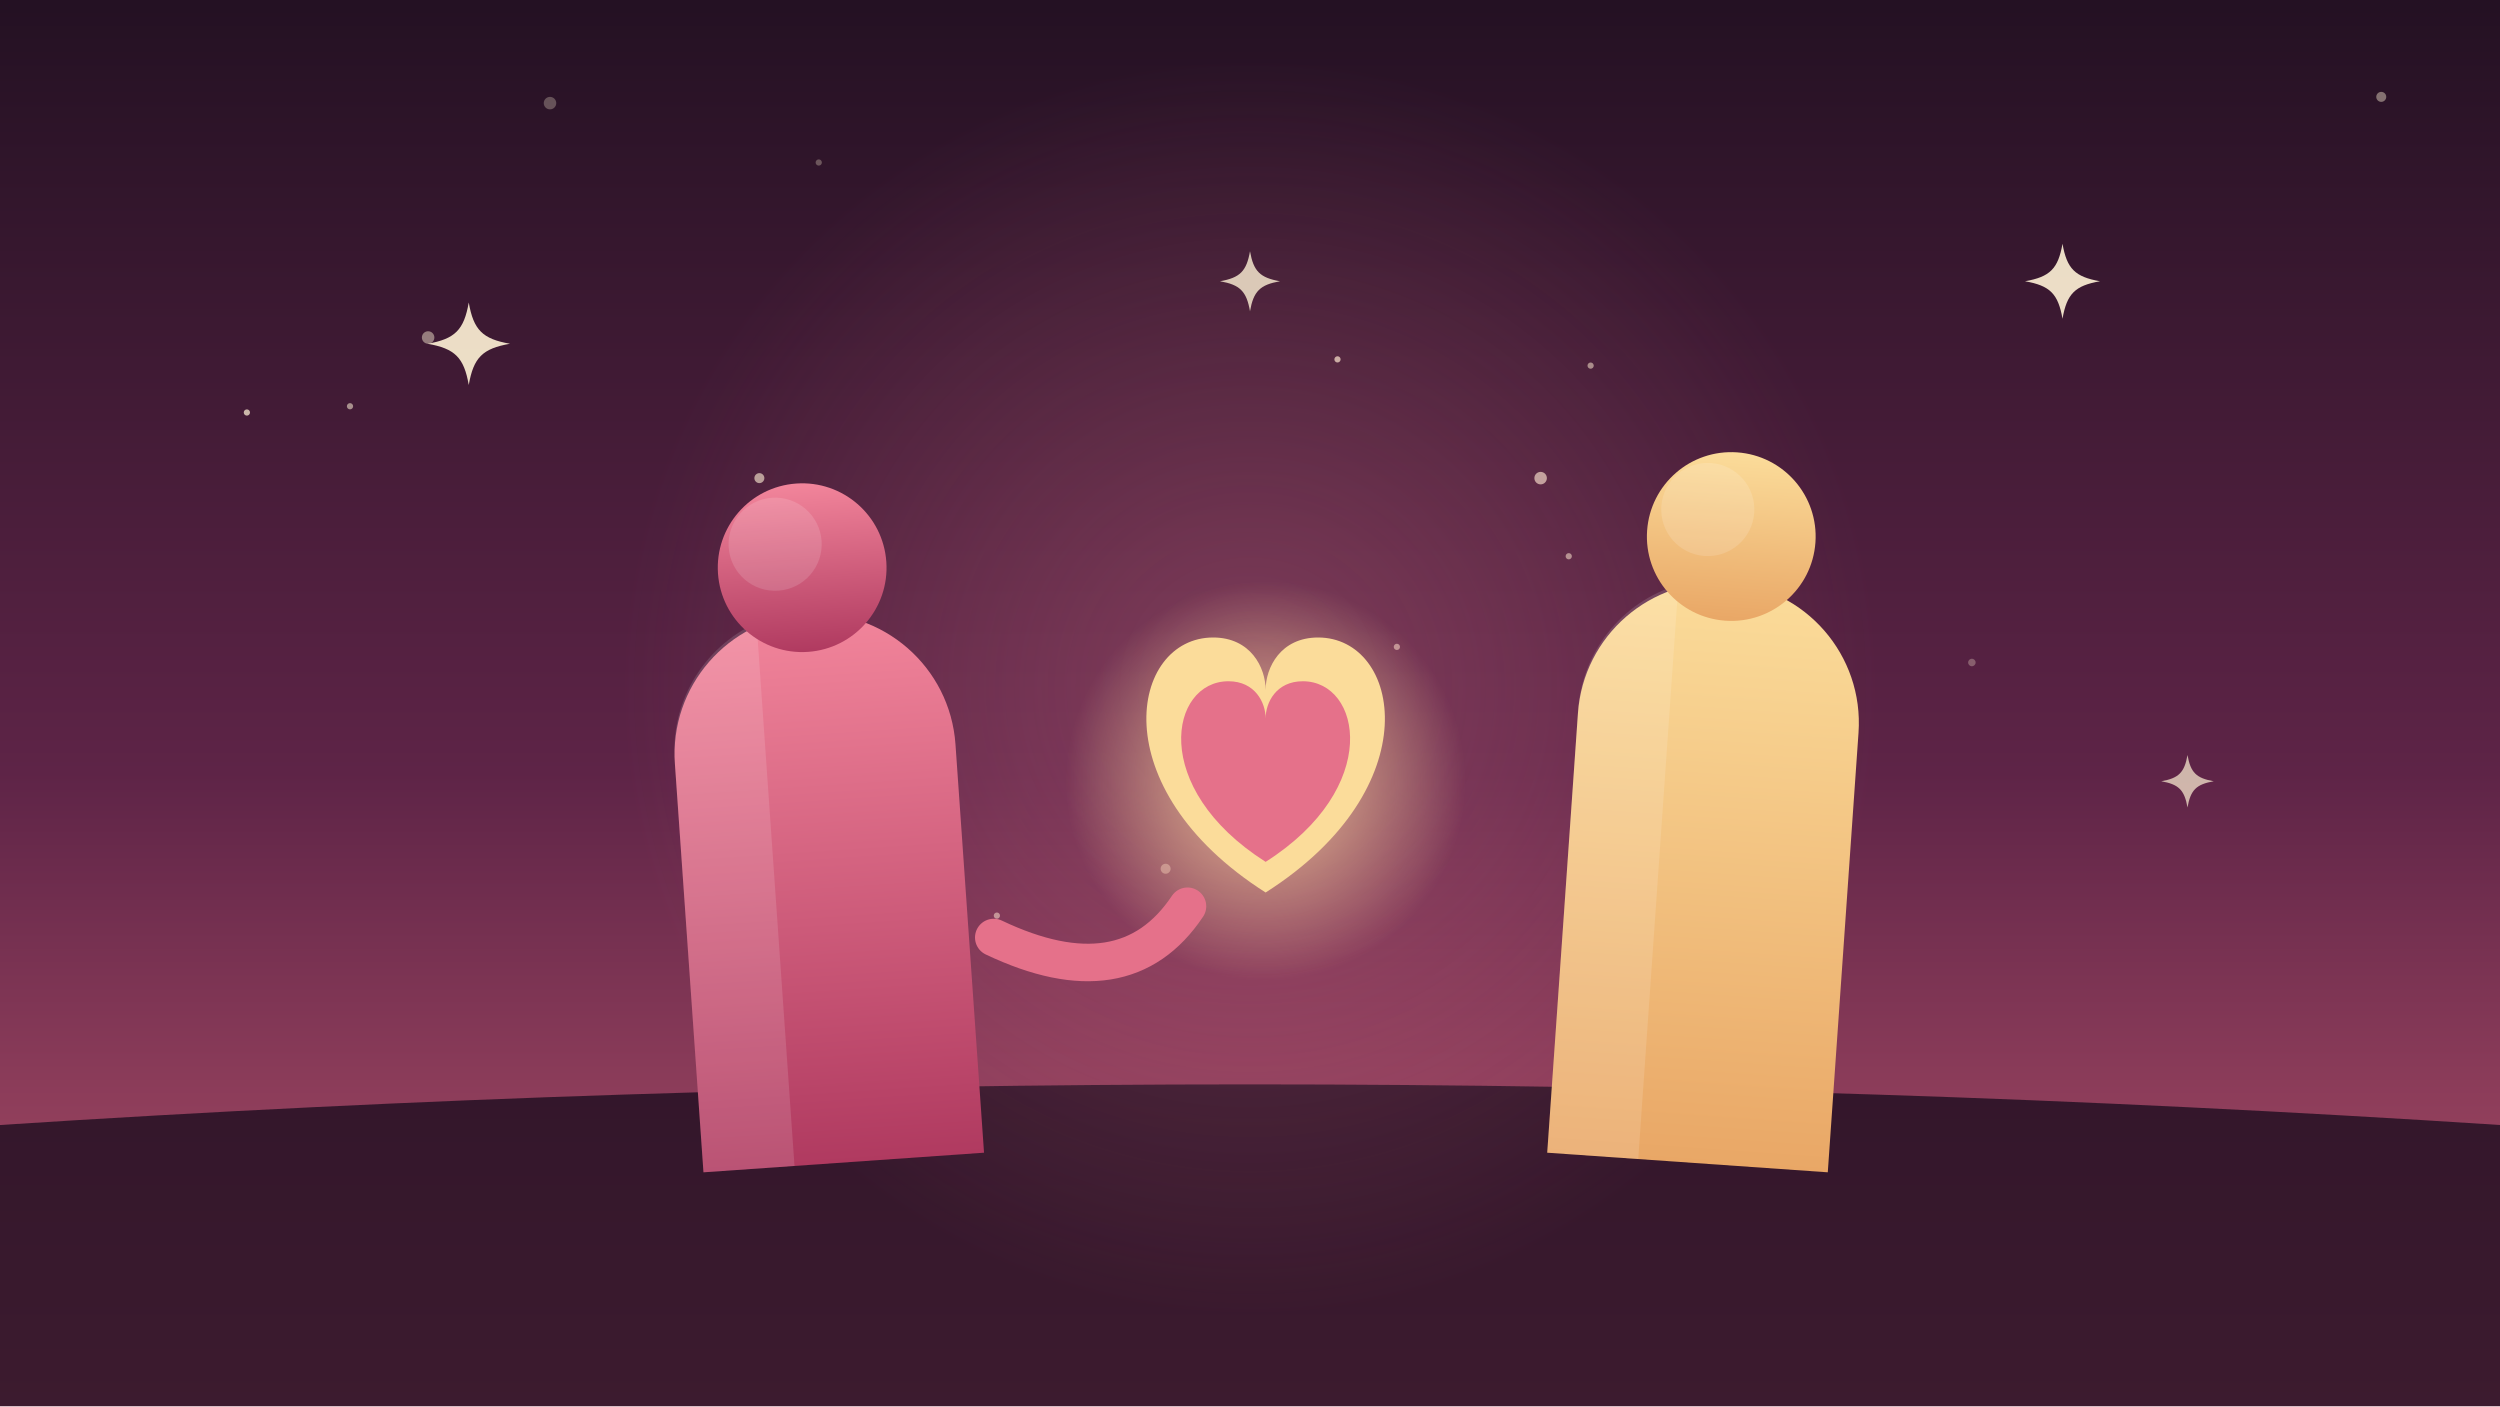
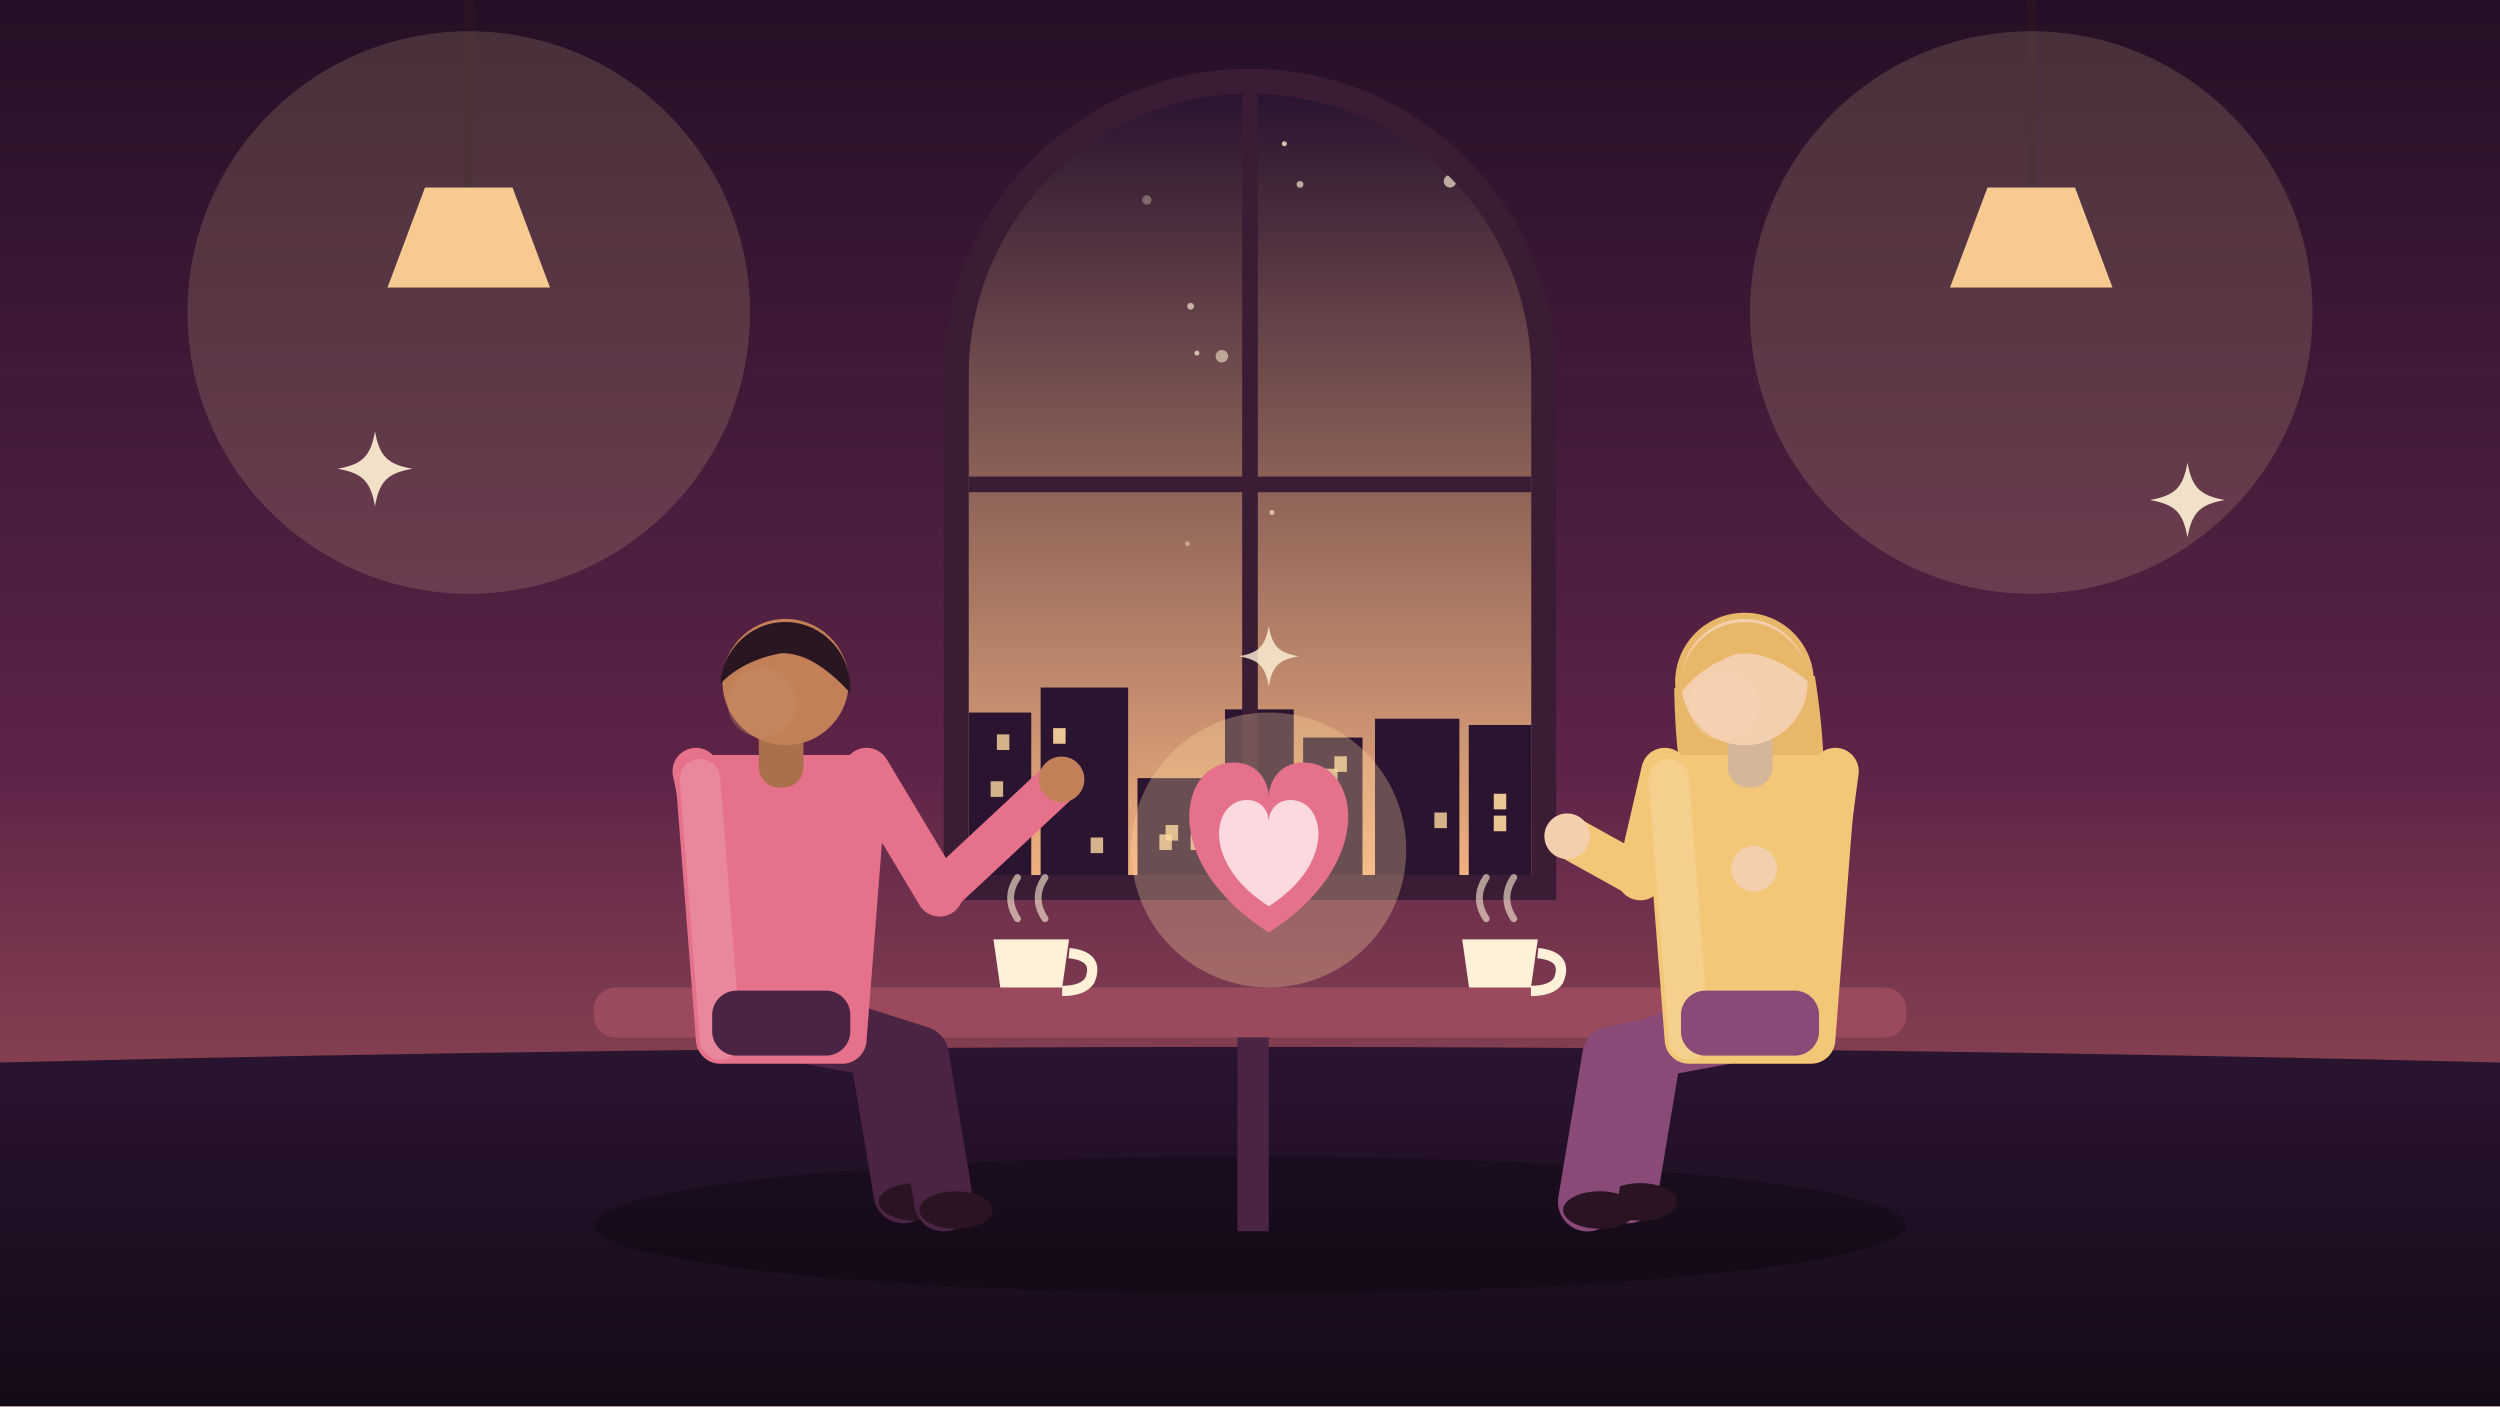
<svg xmlns="http://www.w3.org/2000/svg" viewBox="0 0 800 450" preserveAspectRatio="xMidYMid slice">
  <defs>
-     <linearGradient id="b1g" x1="0" y1="0" x2="0" y2="1">
-       <stop offset="0" stop-color="#fbdc9a" />
-       <stop offset="1" stop-color="#e9a766" />
+     <linearGradient id="b1bg" x1="0" y1="0" x2="0" y2="1">
+       <stop offset="0" stop-color="#241026" />
+       <stop offset=".55" stop-color="#5e2448" />
+       <stop offset="1" stop-color="#b0605a" />
    </linearGradient>
-     <linearGradient id="b1r" x1="0" y1="0" x2="0" y2="1">
-       <stop offset="0" stop-color="#f2859b" />
-       <stop offset="1" stop-color="#b03a60" />
-     </linearGradient>
-     <linearGradient id="b1c" x1="0" y1="0" x2="0" y2="1">
-       <stop offset="0" stop-color="#fff6e6" />
-       <stop offset="1" stop-color="#f0dcc0" />
-     </linearGradient>
-     <radialGradient id="b1glow" cx="50%" cy="50%" r="50%">
-       <stop offset="0" stop-color="#ffd9a0" stop-opacity=".85" />
-       <stop offset="1" stop-color="#ffd9a0" stop-opacity="0" />
-     </radialGradient>
-     <radialGradient id="b1rg" cx="50%" cy="50%" r="50%">
-       <stop offset="0" stop-color="#f2859b" stop-opacity=".8" />
-       <stop offset="1" stop-color="#f2859b" stop-opacity="0" />
-     </radialGradient>
-     <linearGradient id="b1beam" x1="0" y1="0" x2="0" y2="1">
-       <stop offset="0" stop-color="#ffe7b8" stop-opacity=".55" />
-       <stop offset="1" stop-color="#ffe7b8" stop-opacity=".02" />
-     </linearGradient>
-     <filter id="b1blur">
-       <feGaussianBlur stdDeviation="8" />
-     </filter>
  </defs>
-   <linearGradient id="b1bg" x1="0" y1="0" x2="0" y2="1">
-     <stop offset="0" stop-color="#241123" />
-     <stop offset=".55" stop-color="#5e2447" />
-     <stop offset="1" stop-color="#b9546c" />
+   <rect width="800" height="450" fill="url(#b1bg)" />
+   <clipPath id="b1c">
+     <path d="M310 280 V120.0 A90.0 90.0 0 0 1 490 120.0 V280Z" />
+   </clipPath>
+   <linearGradient id="b1s" x1="0" y1="0" x2="0" y2="1">
+     <stop offset="0" stop-color="#2a1430" />
+     <stop offset="1" stop-color="#f0b080" />
  </linearGradient>
-   <rect width="800" height="450" fill="url(#b1bg)" />
-   <circle cx="262" cy="52" r="1.0" fill="#fff3d6" opacity="0.29" />
-   <circle cx="428" cy="115" r="1.0" fill="#fff3d6" opacity="0.70" />
-   <circle cx="176" cy="33" r="2.0" fill="#fff3d6" opacity="0.28" />
-   <circle cx="79" cy="132" r="1.0" fill="#fff3d6" opacity="0.72" />
-   <circle cx="502" cy="178" r="1.0" fill="#fff3d6" opacity="0.54" />
-   <circle cx="319" cy="293" r="1.0" fill="#fff3d6" opacity="0.53" />
-   <circle cx="112" cy="130" r="1.0" fill="#fff3d6" opacity="0.54" />
-   <circle cx="447" cy="207" r="1.0" fill="#fff3d6" opacity="0.54" />
-   <circle cx="509" cy="117" r="1.0" fill="#fff3d6" opacity="0.53" />
-   <circle cx="493" cy="153" r="2.0" fill="#fff3d6" opacity="0.64" />
-   <circle cx="373" cy="278" r="1.6" fill="#fff3d6" opacity="0.40" />
-   <circle cx="631" cy="212" r="1.2" fill="#fff3d6" opacity="0.29" />
-   <circle cx="243" cy="153" r="1.6" fill="#fff3d6" opacity="0.61" />
-   <circle cx="234" cy="294" r="1.0" fill="#fff3d6" opacity="0.51" />
-   <circle cx="137" cy="108" r="2.0" fill="#fff3d6" opacity="0.46" />
-   <circle cx="762" cy="31" r="1.6" fill="#fff3d6" opacity="0.42" />
-   <path d="M0 360 Q400.0 334 800 360 V450 H0Z" fill="#1d0d1f" opacity=".8" />
-   <circle cx="400" cy="220" r="200" fill="url(#b1rg)" opacity=".35" />
-   <g transform="rotate(-4 270 372)">
-     <path d="M225.0 372 V241.0 A45.0 45.0 0 0 1 315.0 241.0 V372 Z" fill="url(#b1r)" />
-     <path d="M225.0 372 V241.0 A45.0 45.0 0 0 1 254.2 197.8 L254.2 372 Z" fill="#fff" opacity=".13" />
-     <circle cx="270" cy="181.2" r="27.0" fill="url(#b1r)" />
-     <circle cx="261.9" cy="173.1" r="14.9" fill="#fff" opacity=".14" />
+   <path d="M302 288 V120.0 A98.0 98.0 0 0 1 498 120.0 V288Z" fill="#3a1c34" />
+   <g clip-path="url(#b1c)">
+     <rect x="310" y="30" width="180" height="250" fill="url(#b1s)" />
+     <circle cx="391" cy="114" r="2.0" fill="#fff3d6" opacity="0.55" />
+     <circle cx="464" cy="58" r="2.0" fill="#fff3d6" opacity="0.65" />
+     <circle cx="453" cy="44" r="1.5" fill="#fff3d6" opacity="0.38" />
+     <circle cx="407" cy="164" r="0.8" fill="#fff3d6" opacity="0.63" />
+     <circle cx="381" cy="98" r="1.1" fill="#fff3d6" opacity="0.64" />
+     <circle cx="460" cy="39" r="0.8" fill="#fff3d6" opacity="0.40" />
+     <circle cx="354" cy="35" r="2.0" fill="#fff3d6" opacity="0.48" />
+     <circle cx="416" cy="59" r="1.1" fill="#fff3d6" opacity="0.65" />
+     <circle cx="400" cy="129" r="2.0" fill="#fff3d6" opacity="0.66" />
+     <circle cx="383" cy="113" r="0.8" fill="#fff3d6" opacity="0.69" />
+     <circle cx="367" cy="64" r="1.5" fill="#fff3d6" opacity="0.32" />
+     <circle cx="411" cy="46" r="0.8" fill="#fff3d6" opacity="0.77" />
+     <circle cx="380" cy="174" r="0.8" fill="#fff3d6" opacity="0.42" />
+     <circle cx="477" cy="38" r="2.0" fill="#fff3d6" opacity="0.84" />
+     <rect x="310" y="228" width="20" height="52" fill="#2a1430" />
+     <rect x="317" y="250" width="4" height="5" fill="#ffd9a0" opacity="0.8" />
+     <rect x="321" y="260" width="4" height="5" fill="#ffd9a0" opacity="0" />
+     <rect x="319" y="235" width="4" height="5" fill="#ffd9a0" opacity="0.8" />
+     <rect x="333" y="220" width="28" height="60" fill="#2a1430" />
+     <rect x="352" y="252" width="4" height="5" fill="#ffd9a0" opacity="0" />
+     <rect x="349" y="268" width="4" height="5" fill="#ffd9a0" opacity="0.8" />
+     <rect x="337" y="233" width="4" height="5" fill="#ffd9a0" opacity="0.9" />
+     <rect x="364" y="249" width="25" height="31" fill="#2a1430" />
+     <rect x="373" y="264" width="4" height="5" fill="#ffd9a0" opacity="0.8" />
+     <rect x="381" y="267" width="4" height="5" fill="#ffd9a0" opacity="0.8" />
+     <rect x="371" y="267" width="4" height="5" fill="#ffd9a0" opacity="0.8" />
+     <rect x="392" y="227" width="22" height="53" fill="#2a1430" />
+     <rect x="397" y="254" width="4" height="5" fill="#ffd9a0" opacity="0.9" />
+     <rect x="396" y="269" width="4" height="5" fill="#ffd9a0" opacity="0" />
+     <rect x="401" y="241" width="4" height="5" fill="#ffd9a0" opacity="0" />
+     <rect x="417" y="236" width="19" height="44" fill="#2a1430" />
+     <rect x="424" y="246" width="4" height="5" fill="#ffd9a0" opacity="0.8" />
+     <rect x="427" y="242" width="4" height="5" fill="#ffd9a0" opacity="0.8" />
+     <rect x="421" y="265" width="4" height="5" fill="#ffd9a0" opacity="0.9" />
+     <rect x="440" y="230" width="27" height="50" fill="#2a1430" />
+     <rect x="453" y="253" width="4" height="5" fill="#ffd9a0" opacity="0" />
+     <rect x="459" y="260" width="4" height="5" fill="#ffd9a0" opacity="0.8" />
+     <rect x="457" y="237" width="4" height="5" fill="#ffd9a0" opacity="0" />
+     <rect x="470" y="232" width="25" height="48" fill="#2a1430" />
+     <rect x="478" y="254" width="4" height="5" fill="#ffd9a0" opacity="0.9" />
+     <rect x="482" y="264" width="4" height="5" fill="#ffd9a0" opacity="0" />
+     <rect x="478" y="261" width="4" height="5" fill="#ffd9a0" opacity="0.9" />
  </g>
-   <g transform="rotate(4 540 372)">
-     <path d="M495.0 372 V231.0 A45.0 45.0 0 0 1 585.0 231.0 V372 Z" fill="url(#b1g)" />
-     <path d="M495.0 372 V231.0 A45.0 45.0 0 0 1 524.2 187.8 L524.2 372 Z" fill="#fff" opacity=".13" />
-     <circle cx="540" cy="171.2" r="27.0" fill="url(#b1g)" />
-     <circle cx="531.9" cy="163.1" r="14.9" fill="#fff" opacity=".14" />
+   <path d="M400.0 30 V280" stroke="#3a1c34" stroke-width="5" />
+   <path d="M310 155.0 H490" stroke="#3a1c34" stroke-width="5" />
+   <linearGradient id="fl340" x1="0" y1="0" x2="0" y2="1">
+     <stop offset="0" stop-color="#2a1430" />
+     <stop offset="1" stop-color="#150a18" />
+   </linearGradient>
+   <path d="M0 340 Q400.0 330 800 340 V450 H0Z" fill="url(#fl340)" />
+   <circle cx="150" cy="60" r="0" />
+   <rect x="148.5" y="0" width="3" height="60" fill="#2a1424" />
+   <path d="M124 92 L136 60 H164 L176 92Z" fill="#f6c790" />
+   <circle cx="150" cy="100" r="90" fill="#ffd9a0" opacity=".16" />
+   <rect x="648.5" y="0" width="3" height="60" fill="#2a1424" />
+   <path d="M624 92 L636 60 H664 L676 92Z" fill="#f6c790" />
+   <circle cx="650" cy="100" r="90" fill="#ffd9a0" opacity=".16" />
+   <ellipse cx="400" cy="392" rx="210" ry="22" fill="#000" opacity=".25" />
+   <rect x="190" y="316" width="420" height="16" rx="7" fill="#9a4a5c" />
+   <rect x="396" y="332" width="10" height="62" fill="#4a2442" />
+   <g transform="translate(250 330) scale(1 1) translate(-250 -330)">
+     <g transform="rotate(0 250 330)">
+       <g transform="rotate(4 250 238.3)" />
+       <path d="M238.3 327.4 L281.2 335.2 L289.0 382.0" stroke="#4a2442" stroke-width="18.9" fill="none" stroke-linecap="round" stroke-linejoin="round" />
+       <ellipse cx="292.9" cy="384.6" rx="11.7" ry="6.0" fill="#2a1424" />
+       <path d="M261.7 327.4 L294.2 337.8 L302.0 384.6" stroke="#4a2442" stroke-width="18.9" fill="none" stroke-linecap="round" stroke-linejoin="round" />
+       <ellipse cx="305.9" cy="387.2" rx="11.7" ry="6.0" fill="#2a1424" />
+       <path d="M222.7 246.8 L230.5 283.2" stroke="#e5718a" stroke-width="15.0" fill="none" stroke-linecap="round" stroke-linejoin="round" />
+       <path d="M230.5 283.2 L261.7 257.2" stroke="#e5718a" stroke-width="13.7" fill="none" stroke-linecap="round" stroke-linejoin="round" />
+       <circle cx="261.7" cy="257.2" r="7.3" fill="#c27f58" />
+       <path d="M224.0 249.4 L276.0 249.4 L269.5 332.6 L230.5 332.6Z" fill="#e5718a" stroke="#e5718a" stroke-width="15.6" stroke-linejoin="round" />
+       <path d="M224.0 249.4 L230.5 332.6" stroke="#fff" stroke-opacity=".16" stroke-width="13.0" stroke-linecap="round" />
+       <rect x="227.9" y="317.0" width="44.2" height="20.8" rx="7.8" fill="#4a2442" />
+       <path d="M277.3 246.8 L300.7 285.8" stroke="#e5718a" stroke-width="15.0" fill="none" stroke-linecap="round" stroke-linejoin="round" />
+       <path d="M300.7 285.8 L339.7 249.4" stroke="#e5718a" stroke-width="13.7" fill="none" stroke-linecap="round" stroke-linejoin="round" />
+       <circle cx="339.7" cy="249.4" r="7.3" fill="#c27f58" />
+       <rect x="242.8" y="228.6" width="14.3" height="23.4" rx="6.5" fill="#aa6f4d" />
+       <g transform="rotate(4 250 238.3)">
+         <circle cx="250" cy="218.2" r="20.2" fill="#c27f58" />
+         <circle cx="242.9" cy="225.3" r="11.1" fill="#c88b68" opacity=".35" />
+         <path d="M229.2 220.2 A20.8 21.2 0 0 1 270.8 220.2 Q258.1 208.1 248.0 209.1 Q235.9 212.2 229.2 220.2Z" fill="#2a1620" />
+       </g>
+     </g>
  </g>
-   <circle cx="405" cy="250" r="64" fill="url(#b1glow)" />
-   <path d="M0 14 C-22 0 -18 -20 -7 -20 C-2 -20 0 -16 0 -13 C0 -16 2 -20 7 -20 C18 -20 22 0 0 14 Z" transform="translate(405 252) rotate(0) scale(2.4)" fill="#fbdc9a" opacity="1" />
-   <path d="M0 14 C-22 0 -18 -20 -7 -20 C-2 -20 0 -16 0 -13 C0 -16 2 -20 7 -20 C18 -20 22 0 0 14 Z" transform="translate(405 252) rotate(0) scale(1.7)" fill="#e5718a" opacity="1" />
-   <path d="M318 300 Q360 320 380 290" stroke="#e5718a" stroke-width="12" stroke-linecap="round" fill="none" />
-   <path d="M0-12C1.4-4 4-1.4 12 0 4 1.4 1.4 4 0 12-1.4 4-4 1.4-12 0-4-1.4-1.4-4 0-12Z" transform="translate(150 110) scale(1.1)" fill="#fff3d6" opacity="0.9" />
-   <path d="M0-12C1.4-4 4-1.4 12 0 4 1.4 1.4 4 0 12-1.4 4-4 1.4-12 0-4-1.4-1.4-4 0-12Z" transform="translate(660 90) scale(1)" fill="#fff3d6" opacity="0.9" />
-   <path d="M0-12C1.4-4 4-1.4 12 0 4 1.4 1.4 4 0 12-1.4 4-4 1.4-12 0-4-1.4-1.4-4 0-12Z" transform="translate(400 90) scale(0.8)" fill="#fff3d6" opacity="0.8" />
-   <path d="M0-12C1.4-4 4-1.4 12 0 4 1.4 1.4 4 0 12-1.4 4-4 1.4-12 0-4-1.4-1.4-4 0-12Z" transform="translate(700 250) scale(0.7)" fill="#fff3d6" opacity="0.7" />
+   <g transform="translate(560 330) scale(1 1) translate(-560 -330)">
+     <g transform="rotate(0 560 330)">
+       <g transform="rotate(-5 560 238.3)">
+         <path d="M537.4 218.2 Q533.8 270.6 549.9 272.6 L570.1 272.6 Q586.2 270.6 582.6 218.2 Z" fill="#e8b86a" />
+         <circle cx="560" cy="218.2" r="22.2" fill="#e8b86a" />
+       </g>
+       <path d="M548.3 327.4 L528.8 335.2 L521.0 382.0" stroke="#8a4a78" stroke-width="18.9" fill="none" stroke-linecap="round" stroke-linejoin="round" />
+       <ellipse cx="524.9" cy="384.6" rx="11.7" ry="6.0" fill="#2a1424" />
+       <path d="M571.7 327.4 L515.8 337.8 L508.0 384.6" stroke="#8a4a78" stroke-width="18.9" fill="none" stroke-linecap="round" stroke-linejoin="round" />
+       <ellipse cx="511.9" cy="387.2" rx="11.7" ry="6.0" fill="#2a1424" />
+       <path d="M532.7 246.8 L524.9 280.6" stroke="#f2c777" stroke-width="15.0" fill="none" stroke-linecap="round" stroke-linejoin="round" />
+       <path d="M524.9 280.6 L501.5 267.6" stroke="#f2c777" stroke-width="13.7" fill="none" stroke-linecap="round" stroke-linejoin="round" />
+       <circle cx="501.5" cy="267.6" r="7.3" fill="#f4cfae" />
+       <path d="M534.0 249.4 L586.0 249.4 L579.5 332.6 L540.5 332.6Z" fill="#f2c777" stroke="#f2c777" stroke-width="15.6" stroke-linejoin="round" />
+       <path d="M534.0 249.4 L540.5 332.6" stroke="#fff" stroke-opacity=".16" stroke-width="13.0" stroke-linecap="round" />
+       <rect x="537.9" y="317.0" width="44.2" height="20.8" rx="7.8" fill="#8a4a78" />
+       <path d="M587.3 246.8 L582.1 285.8" stroke="#f2c777" stroke-width="15.0" fill="none" stroke-linecap="round" stroke-linejoin="round" />
+       <path d="M582.1 285.8 L561.3 278.0" stroke="#f2c777" stroke-width="13.7" fill="none" stroke-linecap="round" stroke-linejoin="round" />
+       <circle cx="561.3" cy="278.0" r="7.3" fill="#f4cfae" />
+       <rect x="552.9" y="228.6" width="14.3" height="23.4" rx="6.5" fill="#d6b699" />
+       <g transform="rotate(-5 560 238.3)">
+         <circle cx="560" cy="218.2" r="20.2" fill="#f4cfae" />
+         <circle cx="552.9" cy="225.3" r="11.1" fill="#f5d3b6" opacity=".35" />
+         <path d="M539.2 220.2 A20.8 21.2 0 0 1 580.8 220.2 Q568.1 208.1 558.0 209.1 Q545.9 212.2 539.2 220.2Z" fill="#e8b86a" />
+       </g>
+     </g>
+   </g>
+   <circle cx="406" cy="272" r="44" fill="#ffd9a0" opacity=".3" />
+   <path d="M0 14 C-22 0 -18 -20 -7 -20 C-2 -20 0 -16 0 -13 C0 -16 2 -20 7 -20 C18 -20 22 0 0 14 Z" transform="translate(406 276) rotate(0) scale(1.6)" fill="#e5718a" opacity="1" />
+   <path d="M0 14 C-22 0 -18 -20 -7 -20 C-2 -20 0 -16 0 -13 C0 -16 2 -20 7 -20 C18 -20 22 0 0 14 Z" transform="translate(406 276) rotate(0) scale(1.0)" fill="#ffe3e8" opacity="0.9" />
+   <path d="M317.9 300.6 H342.1 L339.9 316 H320.1Z" fill="#fff0d8" />
+   <path d="M342.1 305.0 q9.9 1 6.6 8.8 q-2.2 3.3 -8.8 3.3" stroke="#fff0d8" stroke-width="3.3" fill="none" />
+   <path d="M325.6 294.0 q-4.4 -6.6 0 -13.2 M334.4 294.0 q-4.4 -6.6 0 -13.2" stroke="#fff0d8" stroke-width="2.2" fill="none" stroke-linecap="round" opacity=".6" />
+   <path d="M467.9 300.6 H492.1 L489.9 316 H470.1Z" fill="#fff0d8" />
+   <path d="M492.1 305.0 q9.9 1 6.6 8.8 q-2.2 3.3 -8.8 3.3" stroke="#fff0d8" stroke-width="3.3" fill="none" />
+   <path d="M475.6 294.0 q-4.4 -6.6 0 -13.2 M484.4 294.0 q-4.4 -6.6 0 -13.2" stroke="#fff0d8" stroke-width="2.2" fill="none" stroke-linecap="round" opacity=".6" />
+   <path d="M0-12C1.4-4 4-1.4 12 0 4 1.4 1.4 4 0 12-1.4 4-4 1.4-12 0-4-1.4-1.4-4 0-12Z" transform="translate(120 150) scale(1)" fill="#fff3d6" opacity="0.9" />
+   <path d="M0-12C1.4-4 4-1.4 12 0 4 1.4 1.4 4 0 12-1.4 4-4 1.4-12 0-4-1.4-1.4-4 0-12Z" transform="translate(700 160) scale(1)" fill="#fff3d6" opacity="0.9" />
+   <path d="M0-12C1.4-4 4-1.4 12 0 4 1.4 1.4 4 0 12-1.4 4-4 1.4-12 0-4-1.4-1.4-4 0-12Z" transform="translate(406 210) scale(0.8)" fill="#fff3d6" opacity="0.8" />
</svg>
